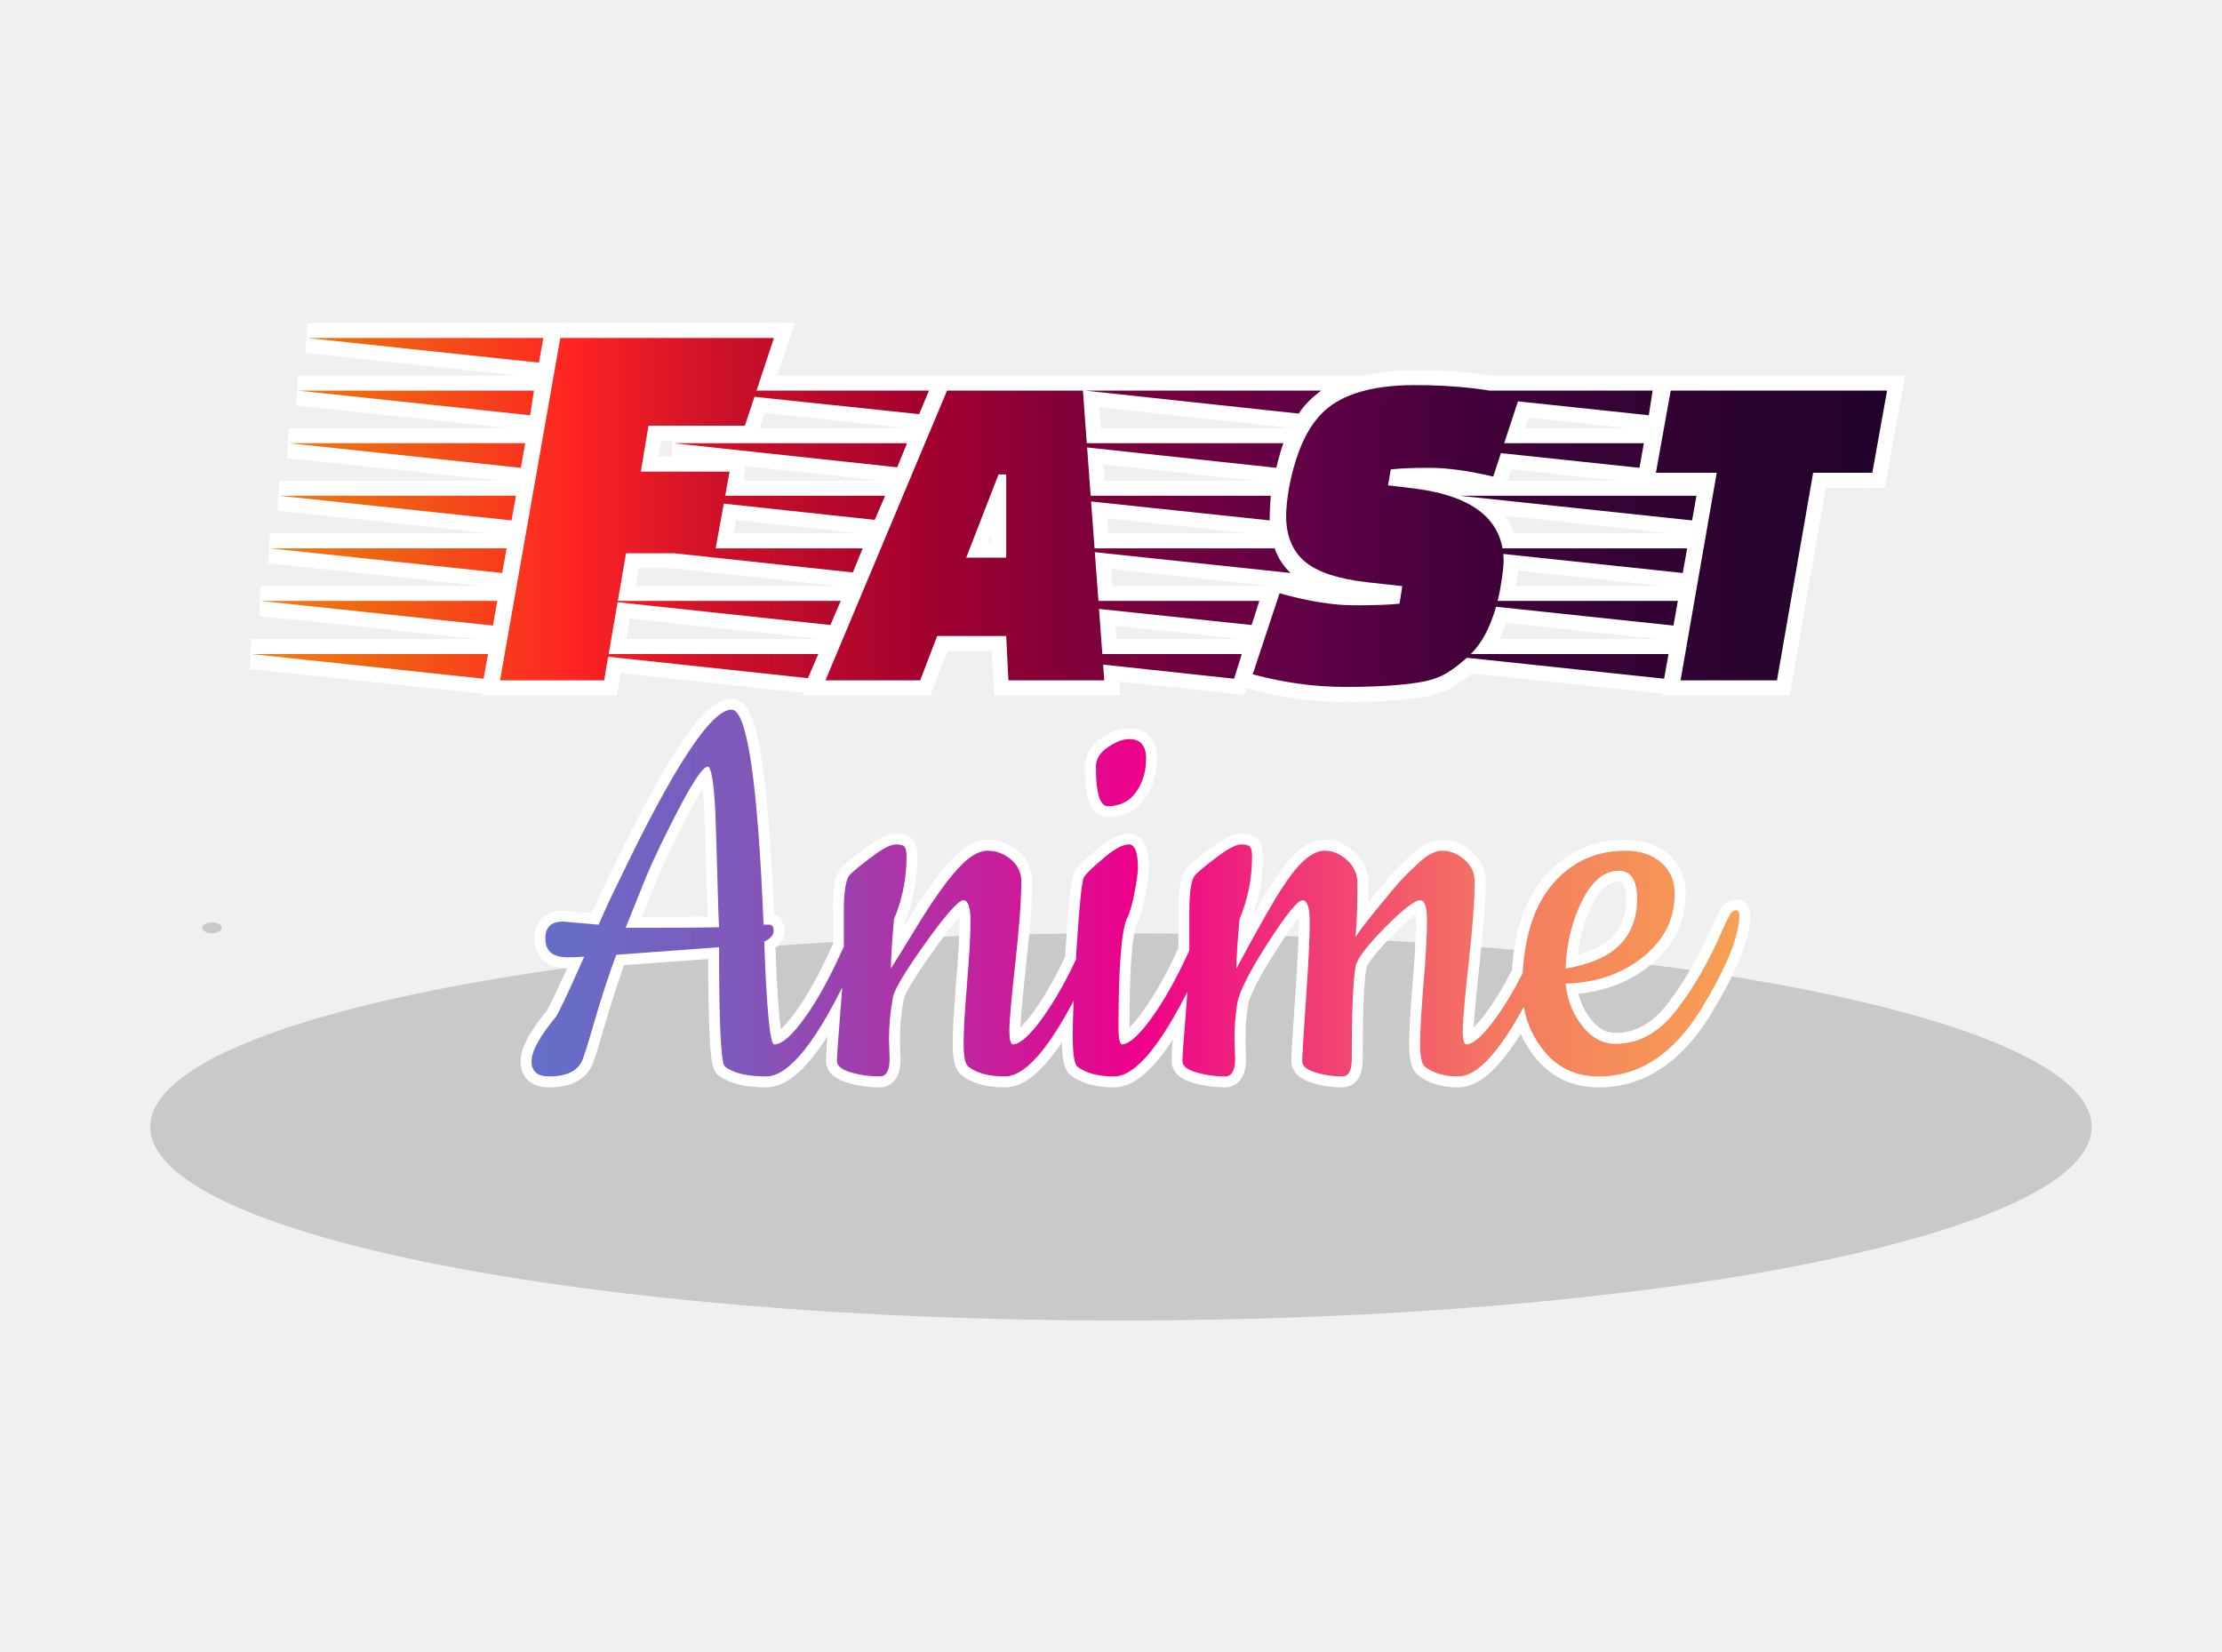
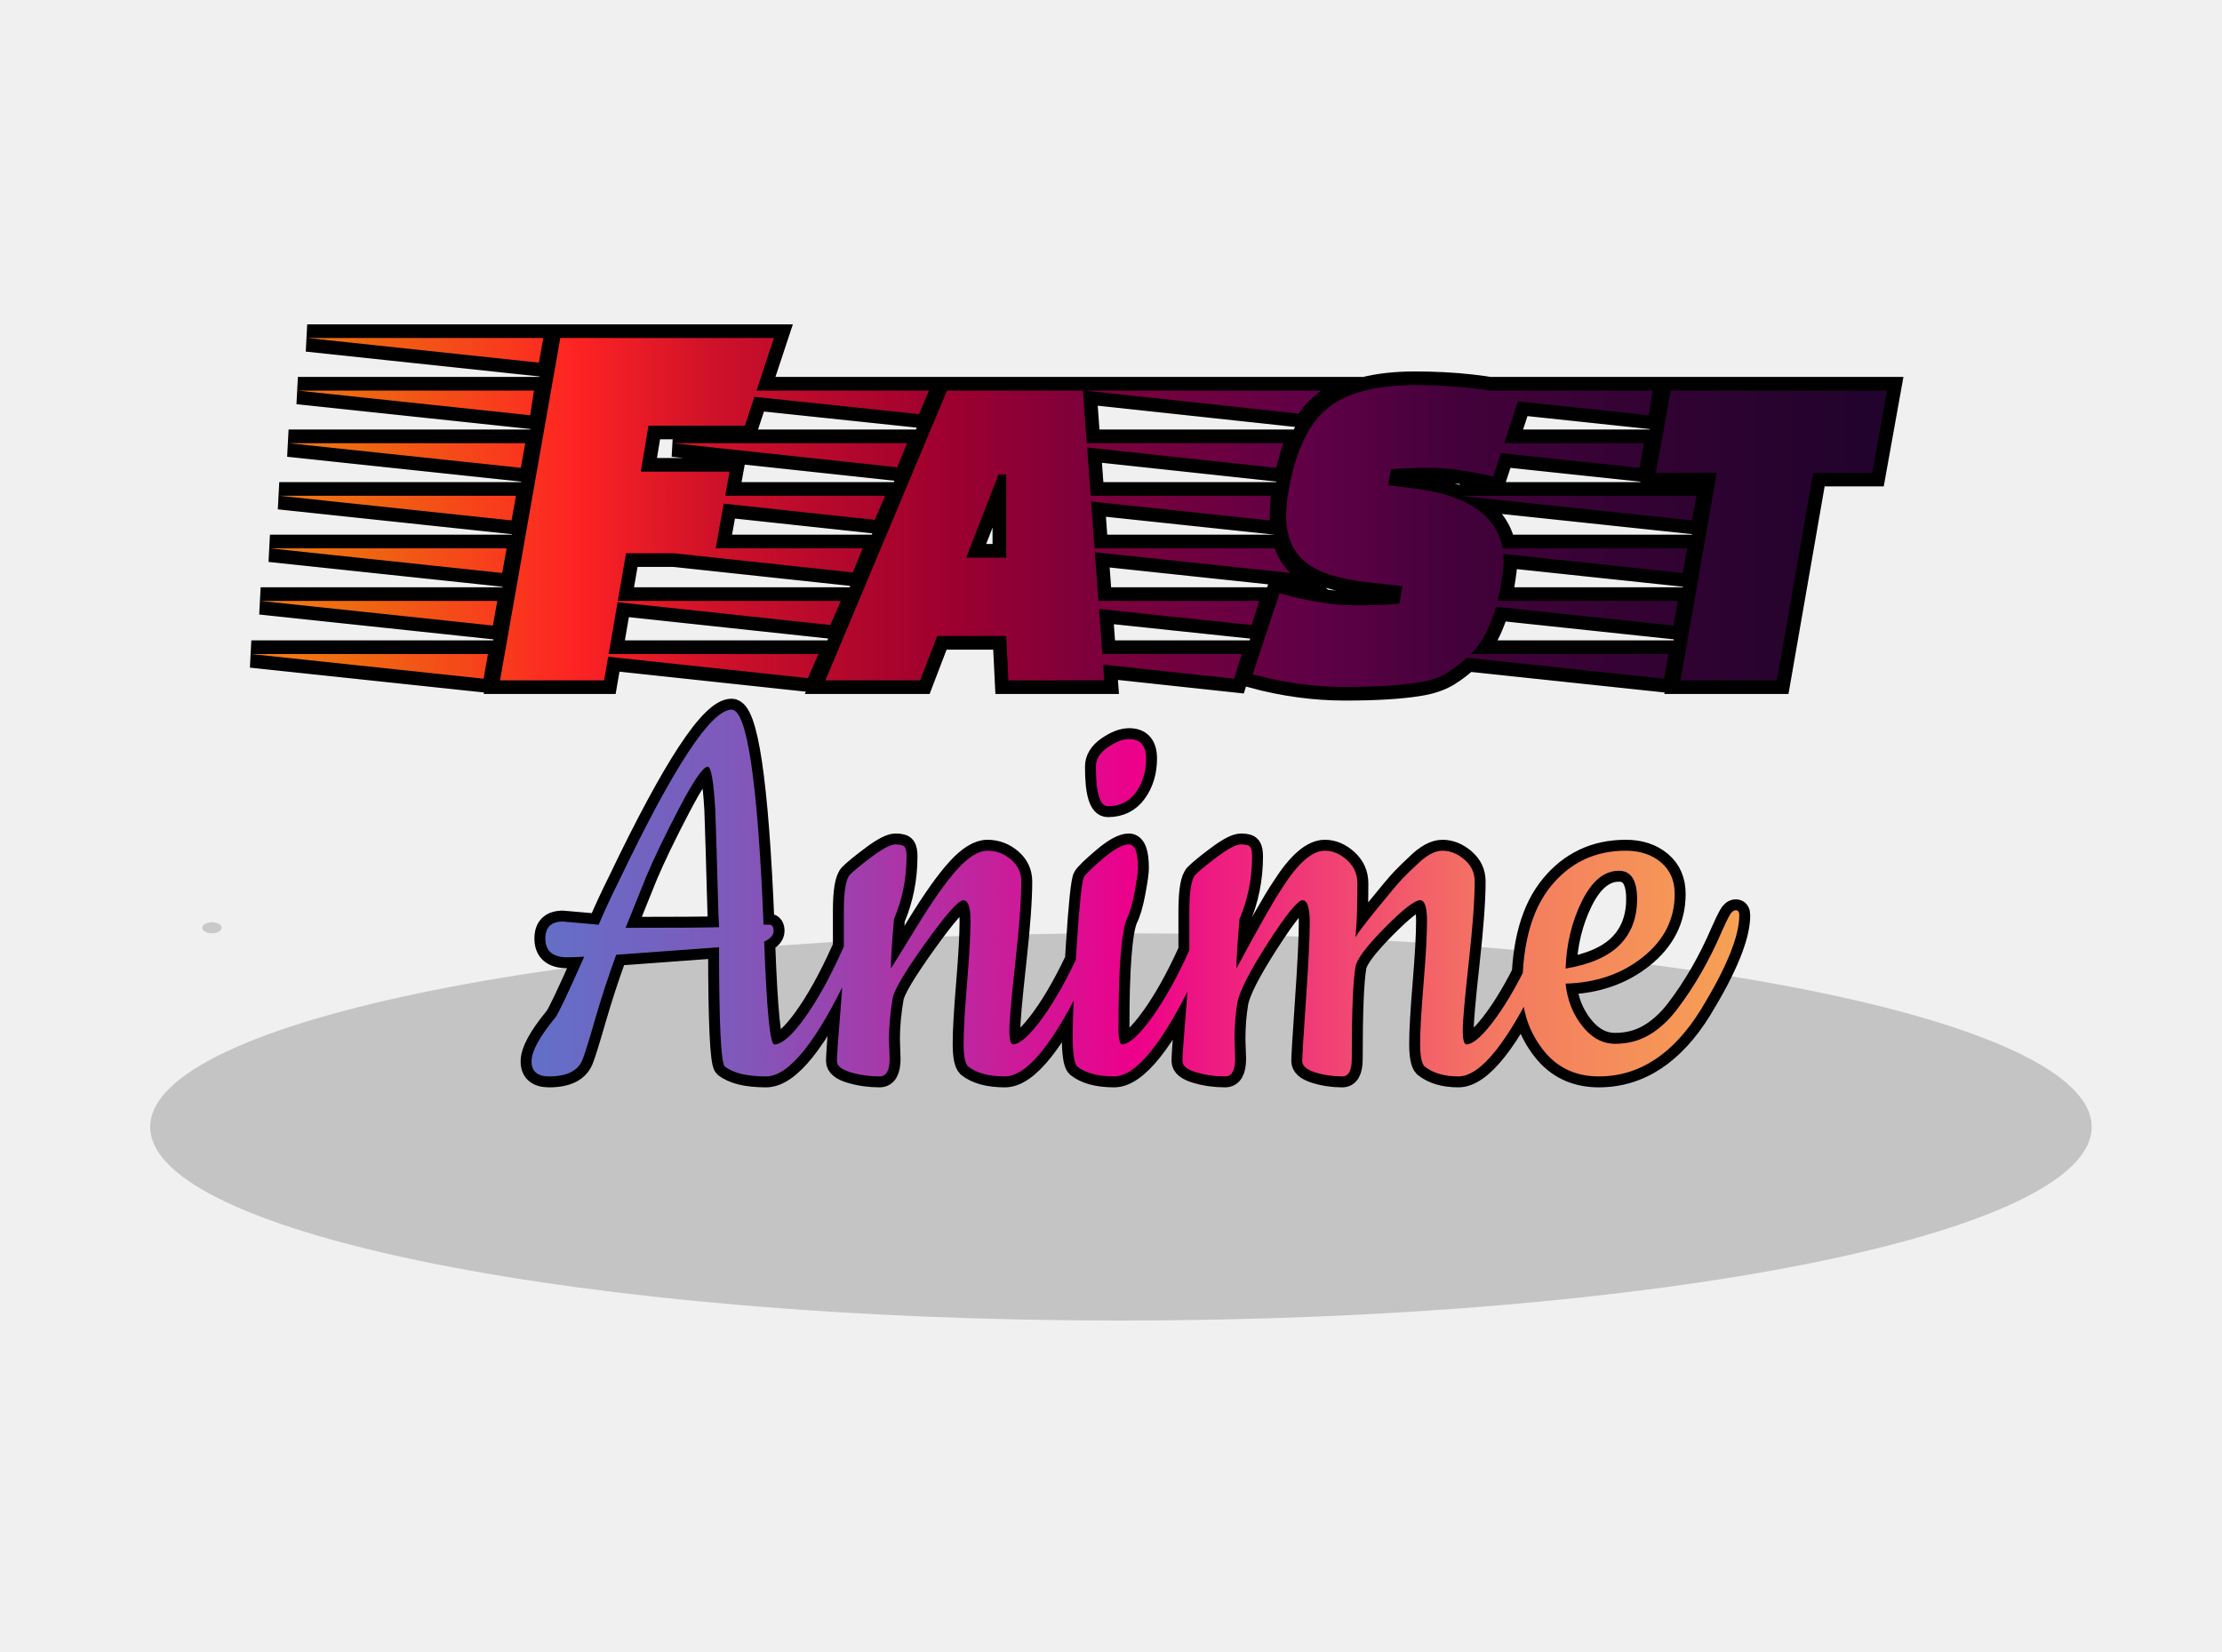
<svg xmlns="http://www.w3.org/2000/svg" xmlns:ns1="https://sketch.io/dtd/" version="1.1" ns1:metadata="eyJuYW1lIjoiRHJhd2luZy02LnNrZXRjaHBhZCIsImNsaXBQYXRoIjp7ImVuYWJsZWQiOnRydWUsInN0eWxlIjp7InN0cm9rZVN0eWxlIjoiYmxhY2siLCJsaW5lV2lkdGgiOjF9fSwiZGVzY3JpcHRpb24iOiJNYWRlIHdpdGggU2tldGNocGFkIiwibWV0YWRhdGEiOnt9LCJleHBvcnREUEkiOjcyLCJleHBvcnRGb3JtYXQiOiJwbmciLCJleHBvcnRRdWFsaXR5IjowLjk1LCJ1bml0cyI6InB4Iiwid2lkdGgiOjE2MjYsImhlaWdodCI6MTIwOSwicGFnZXMiOlt7IndpZHRoIjoxNjI2LCJoZWlnaHQiOjEyMDl9XSwidXVpZCI6ImJmNmQwNTc4LTllYTQtNGM2My04MWFlLTM4NmRjODU5NGQ1MiJ9" width="1626" height="1209" viewBox="0 0 1626 1209" ns1:version="2021.2.16.1">
  <defs>
-     <linearGradient x1="1625.119" y1="212.532" x2="0" y2="212.632" id="CNuDLoDTGmSO" gradientUnits="userSpaceOnUse">
+     <linearGradient x1="1625.119" y1="212.532" x2="0" y2="212.632" id="FQNZeFovLruk" gradientUnits="userSpaceOnUse">
      <stop offset="0.066" style="stop-color:#0c0126;" />
      <stop offset="0.118" style="stop-color:#19022a;" />
      <stop offset="0.23" style="stop-color:#27032e;" />
      <stop offset="0.376" style="stop-color:#43013a;" />
      <stop offset="0.44" style="stop-color:#5f0046;" />
      <stop offset="0.545" style="stop-color:#7e003a;" />
      <stop offset="0.607" style="stop-color:#9e002f;" />
      <stop offset="0.711" style="stop-color:#ce1129;" />
      <stop offset="0.774" style="stop-color:#fe2323;" />
      <stop offset="0.82" style="stop-color:#f6441a;" />
      <stop offset="0.869" style="stop-color:#ee6611;" />
      <stop offset="0.931" style="stop-color:#f68617;" />
      <stop offset="0.98" style="stop-color:#ffa61e;" />
    </linearGradient>
-     <linearGradient x1="0" y1="241.84" x2="1622.823" y2="241.94" id="ApVGwUNtptBE" gradientUnits="userSpaceOnUse">
+     <linearGradient x1="0" y1="241.84" x2="1622.823" y2="241.94" id="NMmwCENgDPGR" gradientUnits="userSpaceOnUse">
      <stop offset="0" style="stop-color:#15aeeb;" />
      <stop offset="0.333" style="stop-color:#8157ba;" />
      <stop offset="0.508" style="stop-color:#ed008a;" />
      <stop offset="0.672" style="stop-color:#f47961;" />
      <stop offset="1" style="stop-color:#fbf239;" />
    </linearGradient>
  </defs>
  <path ns1:tool="rectangle" style="fill: none; mix-blend-mode: source-over; vector-effect: non-scaling-stroke;" d="M0 0 L1626 0 1626 1209 0 1209 z" />
  <g ns1:tool="fancyText" style="mix-blend-mode: source-over;" transform="matrix(1,0,0,1,53.83374,138.7689)">
    <g ns1:uid="1">
      <g ns1:uid="2" style="paint-order: fill stroke markers;">
-         <path d="M 480.045 206.433L 469.221 266.164L 404.279 266.164L 388.244 359.167L 312.078 359.167L 356.174 108.62L 512.515 108.62L 491.269 172.76L 420.715 172.76L 415.103 206.433L 480.045 206.433ZZM 303.259 339.925L 300.052 357.964L 130.081 339.925L 303.259 339.925ZZM 316.888 262.556L 313.681 280.595L 143.71 262.556L 316.888 262.556ZZM 323.703 224.072L 320.496 242.111L 150.525 224.072L 323.703 224.072ZZM 330.518 185.588L 327.311 203.627L 157.34 185.588L 330.518 185.588ZZM 336.932 147.104L 334.126 165.143L 164.155 147.104L 336.932 147.104ZZM 310.074 301.04L 306.867 319.079L 136.896 301.04L 310.074 301.04ZZM 343.747 108.62L 340.54 126.659L 170.97 108.62L 343.747 108.62ZZM 754.243 359.167L 684.09 359.167L 682.486 326.696L 631.976 326.696L 619.549 359.167L 550.198 359.167L 639.192 147.104L 738.609 147.104L 754.243 359.167ZZM 653.223 269.371L 682.486 269.371L 682.486 208.438L 676.874 208.438L 653.223 269.371ZZM 544.986 339.925L 537.37 357.563L 373.011 339.925L 544.986 339.925ZZM 561.422 301.04L 553.806 318.678L 389.447 301.04L 561.422 301.04ZZM 577.457 262.556L 570.241 280.194L 405.883 262.556L 577.457 262.556ZZM 593.893 224.072L 586.276 241.71L 422.319 224.072L 593.893 224.072ZZM 609.928 185.588L 602.712 203.226L 438.754 185.588L 609.928 185.588ZZM 625.963 147.104L 618.747 164.341L 455.19 147.104L 625.963 147.104ZZM 849.25 357.964L 681.685 339.925L 854.863 339.925L 849.25 357.964ZZM 712.552 185.588L 885.329 185.588Q 882.924 192.002 880.118 203.627L 880.118 203.627L 712.552 185.588ZZM 875.307 238.904L 875.307 238.904L 875.307 242.111L 705.336 224.072L 876.109 224.072Q 875.307 233.693 875.307 238.904ZZM 867.691 301.04L 862.078 318.678L 694.914 301.04L 867.691 301.04ZZM 740.212 147.104L 912.99 147.104Q 902.166 155.121 896.554 163.941L 896.554 163.941L 740.212 147.104ZZM 720.97 262.556L 878.915 262.556Q 882.523 272.979 890.541 280.595L 890.541 280.595L 720.97 262.556ZZM 1058.106 151.513L 1038.864 210.041Q 1011.605 203.627 992.363 203.627Q 973.121 203.627 963.901 204.83L 963.901 204.83L 961.896 216.455L 981.94 218.86Q 1046.481 227.279 1046.481 272.177L 1046.481 272.177Q 1046.481 277.388 1044.076 291.619Q 1041.67 305.85 1036.058 319.079Q 1030.446 332.308 1021.827 340.526Q 1013.208 348.744 1004.99 353.755Q 996.772 358.766 983.944 360.77L 983.944 360.77Q 963.901 363.977 930.428 363.977Q 896.955 363.977 862.88 354.757L 862.88 354.757L 882.523 295.428Q 913.791 304.247 937.243 304.247Q 960.694 304.247 970.315 303.044L 970.315 303.044L 972.319 290.216L 947.064 287.41Q 914.593 283.802 900.963 272.177Q 887.334 260.551 887.334 238.904L 887.334 238.904Q 887.334 230.887 889.338 218.86L 889.338 218.86Q 897.355 175.967 918.201 159.531Q 939.046 143.095 981.74 143.095Q 1024.433 143.095 1058.106 151.513L 1058.106 151.513ZZM 1327.093 147.104L 1316.27 207.235L 1272.975 207.235L 1246.518 359.167L 1175.964 359.167L 1202.421 207.235L 1157.924 207.235L 1168.748 147.104L 1327.093 147.104ZZM 1167.144 339.925L 1163.937 357.964L 993.966 339.925L 1167.144 339.925ZZM 1180.774 262.556L 1177.567 280.595L 1007.596 262.556L 1180.774 262.556ZZM 1187.589 224.072L 1184.382 242.111L 1014.411 224.072L 1187.589 224.072ZZM 1149.105 185.588L 1145.898 203.627L 975.927 185.588L 1149.105 185.588ZZM 1155.519 147.104L 1152.713 165.143L 982.742 147.104L 1155.519 147.104ZZM 1173.959 301.04L 1170.752 319.079L 1000.781 301.04L 1173.959 301.04Z" ns1:uid="3" style="fill: url(#CNuDLoDTGmSO); stroke: #ffffff; stroke-width: 22; stroke-linecap: round; paint-order: stroke fill markers;" />
+         <path d="M 480.045 206.433L 469.221 266.164L 404.279 266.164L 388.244 359.167L 312.078 359.167L 356.174 108.62L 512.515 108.62L 491.269 172.76L 420.715 172.76L 415.103 206.433L 480.045 206.433ZZM 303.259 339.925L 300.052 357.964L 130.081 339.925L 303.259 339.925ZZM 316.888 262.556L 313.681 280.595L 143.71 262.556L 316.888 262.556ZZM 323.703 224.072L 320.496 242.111L 150.525 224.072L 323.703 224.072ZZM 330.518 185.588L 327.311 203.627L 157.34 185.588L 330.518 185.588ZZM 336.932 147.104L 334.126 165.143L 164.155 147.104L 336.932 147.104ZZM 310.074 301.04L 306.867 319.079L 136.896 301.04L 310.074 301.04ZZM 343.747 108.62L 340.54 126.659L 170.97 108.62L 343.747 108.62ZZM 754.243 359.167L 684.09 359.167L 682.486 326.696L 631.976 326.696L 619.549 359.167L 550.198 359.167L 639.192 147.104L 738.609 147.104L 754.243 359.167ZZM 653.223 269.371L 682.486 269.371L 682.486 208.438L 676.874 208.438L 653.223 269.371ZZM 544.986 339.925L 537.37 357.563L 373.011 339.925L 544.986 339.925ZZM 561.422 301.04L 553.806 318.678L 389.447 301.04L 561.422 301.04ZZM 577.457 262.556L 570.241 280.194L 405.883 262.556L 577.457 262.556ZZM 593.893 224.072L 586.276 241.71L 422.319 224.072L 593.893 224.072ZZM 609.928 185.588L 602.712 203.226L 438.754 185.588L 609.928 185.588ZZM 625.963 147.104L 618.747 164.341L 455.19 147.104L 625.963 147.104ZZM 849.25 357.964L 681.685 339.925L 854.863 339.925L 849.25 357.964ZZM 712.552 185.588L 885.329 185.588Q 882.924 192.002 880.118 203.627L 880.118 203.627L 712.552 185.588ZZM 875.307 238.904L 875.307 238.904L 875.307 242.111L 705.336 224.072L 876.109 224.072Q 875.307 233.693 875.307 238.904ZZM 867.691 301.04L 862.078 318.678L 694.914 301.04L 867.691 301.04ZZM 740.212 147.104L 912.99 147.104Q 902.166 155.121 896.554 163.941L 896.554 163.941L 740.212 147.104ZZM 720.97 262.556L 878.915 262.556Q 882.523 272.979 890.541 280.595L 890.541 280.595L 720.97 262.556ZZM 1058.106 151.513L 1038.864 210.041Q 1011.605 203.627 992.363 203.627Q 973.121 203.627 963.901 204.83L 963.901 204.83L 961.896 216.455L 981.94 218.86Q 1046.481 227.279 1046.481 272.177L 1046.481 272.177Q 1046.481 277.388 1044.076 291.619Q 1041.67 305.85 1036.058 319.079Q 1030.446 332.308 1021.827 340.526Q 1013.208 348.744 1004.99 353.755Q 996.772 358.766 983.944 360.77L 983.944 360.77Q 963.901 363.977 930.428 363.977Q 896.955 363.977 862.88 354.757L 862.88 354.757L 882.523 295.428Q 913.791 304.247 937.243 304.247Q 960.694 304.247 970.315 303.044L 970.315 303.044L 972.319 290.216L 947.064 287.41Q 914.593 283.802 900.963 272.177Q 887.334 260.551 887.334 238.904L 887.334 238.904Q 887.334 230.887 889.338 218.86L 889.338 218.86Q 897.355 175.967 918.201 159.531Q 939.046 143.095 981.74 143.095Q 1024.433 143.095 1058.106 151.513L 1058.106 151.513ZZM 1327.093 147.104L 1316.27 207.235L 1272.975 207.235L 1246.518 359.167L 1175.964 359.167L 1202.421 207.235L 1157.924 207.235L 1168.748 147.104L 1327.093 147.104ZZM 1167.144 339.925L 1163.937 357.964L 993.966 339.925L 1167.144 339.925ZZM 1180.774 262.556L 1177.567 280.595L 1007.596 262.556L 1180.774 262.556ZZM 1187.589 224.072L 1184.382 242.111L 1014.411 224.072L 1187.589 224.072ZZM 1149.105 185.588L 1145.898 203.627L 975.927 185.588L 1149.105 185.588ZZM 1155.519 147.104L 1152.713 165.143L 982.742 147.104L 1155.519 147.104ZZM 1173.959 301.04L 1170.752 319.079L 1000.781 301.04L 1173.959 301.04Z" ns1:uid="3" style="fill: url(#FQNZeFovLruk); stroke: #000000; stroke-width: 20; stroke-linecap: round; paint-order: stroke fill markers;" />
      </g>
    </g>
  </g>
  <path ns1:tool="ellipse" style="fill: #bfbfbf; mix-blend-mode: source-over; fill-opacity: 0.8; vector-effect: non-scaling-stroke;" d="M7.11 0 C11.04 0 14.23 1.81 14.23 4.03 14.23 6.26 11.04 8.07 7.11 8.07 3.18 8.07 0 6.26 0 4.03 0 1.81 3.18 0 7.11 0 z" transform="matrix(1,0,0,1,148,675)" />
-   <path ns1:tool="ellipse" style="fill: #bfbfbf; mix-blend-mode: source-over; fill-opacity: 0.8; vector-effect: non-scaling-stroke;" d="M710.36 0 C1102.68 0 1420.71 63.44 1420.71 141.7 1420.71 219.97 1102.68 283.41 710.36 283.41 318.04 283.41 0 219.97 0 141.7 0 63.44 318.04 0 710.36 0 z" transform="matrix(1,0,0,1,109.9166,683.0833)" />
+   <path ns1:tool="ellipse" style="fill: #bfbfbf; mix-blend-mode: source-over; fill-opacity: 0.9; vector-effect: non-scaling-stroke;" d="M710.36 0 C1102.68 0 1420.71 63.44 1420.71 141.7 1420.71 219.97 1102.68 283.41 710.36 283.41 318.04 283.41 0 219.97 0 141.7 0 63.44 318.04 0 710.36 0 z" transform="matrix(1,0,0,1,109.9166,683.0833)" />
  <g ns1:tool="fancyText" style="mix-blend-mode: source-over;" transform="matrix(1,0,0,1,5.239538,448.5275)">
    <g ns1:uid="1">
      <g ns1:uid="2" style="paint-order: fill stroke markers;">
-         <path d="M 561.324 315.892L 561.324 315.892Q 569.584 315.892 583.35 296.848Q 597.116 277.805 610.653 247.749Q 624.19 217.692 627.172 217.692Q 630.155 217.692 630.155 221.363L 630.155 221.363Q 630.155 234.212 616.848 262.203L 616.848 262.203Q 580.597 339.294 555.359 339.294L 555.359 339.294Q 534.25 339.294 525.073 331.952L 525.073 331.952Q 520.943 327.822 520.943 244.766L 520.943 244.766L 445.687 250.273Q 436.969 274.134 430.086 297.996Q 423.203 321.857 420.908 327.364L 420.908 327.364Q 415.861 339.294 396.588 339.294L 396.588 339.294Q 383.739 339.294 383.739 328.281Q 383.739 317.268 401.177 296.16L 401.177 296.16Q 404.389 292.03 422.285 251.649L 422.285 251.649Q 415.861 252.108 409.895 252.108L 409.895 252.108Q 393.835 252.108 393.835 238.342L 393.835 238.342Q 393.835 225.952 406.683 225.952L 406.683 225.952Q 407.601 225.952 432.839 228.247L 432.839 228.247Q 439.722 212.186 447.523 196.584L 447.523 196.584Q 507.636 70.852 530.12 70.852L 530.12 70.852Q 547.099 70.852 553.523 228.247L 553.523 228.247L 557.653 228.247Q 560.865 228.247 560.865 232.835Q 560.865 237.424 553.982 240.636L 553.982 240.636Q 556.735 315.892 561.324 315.892ZZM 452.571 230.541L 452.571 230.541Q 506.259 230.541 520.943 230.082L 520.943 230.082Q 520.484 222.74 520.025 204.385Q 519.566 186.03 519.107 172.493Q 518.649 158.956 518.19 144.272L 518.19 144.272Q 516.354 112.61 512.683 112.61L 512.683 112.61Q 507.636 112.61 492.034 142.437Q 476.432 172.264 467.713 192.913L 467.713 192.913Q 455.783 222.74 452.571 230.541ZZM 645.298 312.221L 645.298 312.221L 645.757 326.446Q 645.757 339.294 638.415 339.294L 638.415 339.294Q 627.402 339.294 617.307 336.312Q 607.211 333.329 607.211 328.052Q 607.211 322.775 609.735 291.801Q 612.259 260.827 612.259 245.225L 612.259 245.225L 612.259 218.151Q 612.259 196.125 616.848 191.537Q 621.437 186.948 633.138 178.229Q 644.839 169.511 650.116 169.511Q 655.393 169.511 656.77 171.346Q 658.147 173.182 658.147 178.229L 658.147 178.229Q 658.147 202.55 648.969 224.117L 648.969 224.117Q 646.675 250.273 646.675 260.368L 646.675 260.368Q 648.51 257.615 665.947 229.164Q 683.385 200.714 695.545 187.407Q 707.705 174.099 717.341 174.099Q 726.978 174.099 734.549 180.524Q 742.121 186.948 742.121 196.584L 742.121 196.584Q 742.121 216.775 737.761 256.009Q 733.402 295.242 733.402 305.567Q 733.402 315.892 736.155 315.892L 736.155 315.892Q 743.956 315.433 757.722 296.39Q 771.489 277.346 785.025 247.519Q 798.562 217.692 801.545 217.692Q 804.528 217.692 804.528 221.363L 804.528 221.363Q 804.528 234.212 791.22 262.203L 791.22 262.203Q 754.969 339.294 730.19 339.294L 730.19 339.294Q 712.294 339.294 703.116 331.952L 703.116 331.952Q 699.904 328.74 699.904 315.203Q 699.904 301.667 702.428 271.151Q 704.952 240.636 704.952 225.493Q 704.952 210.35 699.675 210.35Q 694.398 210.35 671.913 241.783Q 649.428 273.216 648.051 281.935L 648.051 281.935Q 645.298 297.996 645.298 312.221ZZM 796.727 112.61L 796.727 112.61Q 796.727 104.35 805.445 98.385Q 814.164 92.42 821.047 92.42L 821.047 92.42Q 833.437 92.42 833.437 106.645Q 833.437 120.87 826.095 131.195Q 818.753 141.519 805.445 141.519L 805.445 141.519Q 796.727 141.519 796.727 112.61ZZM 810.034 339.294L 810.034 339.294Q 792.138 339.294 782.961 331.952L 782.961 331.952Q 779.748 328.74 779.748 309.009Q 779.748 289.277 782.731 243.16Q 785.714 197.043 788.008 193.372Q 790.303 189.701 802.233 179.606Q 814.164 169.511 820.818 169.511Q 827.471 169.511 827.471 186.948L 827.471 186.948Q 827.471 191.537 824.948 204.844Q 822.424 218.151 819.212 224.117L 819.212 224.117Q 813.246 239.26 813.246 303.502L 813.246 303.502Q 813.246 315.892 816 315.892L 816 315.892Q 823.8 315.433 837.567 296.39Q 851.333 277.346 864.87 247.519Q 878.407 217.692 881.389 217.692Q 884.372 217.692 884.372 221.363L 884.372 221.363Q 884.372 234.212 871.065 262.203L 871.065 262.203Q 834.813 339.294 810.034 339.294ZZM 898.138 312.221L 898.138 312.221L 898.597 326.446Q 898.597 339.294 891.255 339.294L 891.255 339.294Q 880.242 339.294 870.147 336.312Q 860.052 333.329 860.052 328.052Q 860.052 322.775 862.575 291.801Q 865.099 260.827 865.099 245.225L 865.099 245.225L 865.099 218.151Q 865.099 196.125 869.688 191.537Q 874.277 186.948 885.978 178.229Q 897.679 169.511 902.956 169.511Q 908.233 169.511 909.61 171.346Q 910.987 173.182 910.987 178.229L 910.987 178.229Q 910.987 202.55 901.809 224.117L 901.809 224.117Q 899.515 250.273 899.515 260.368L 899.515 260.368Q 923.835 214.939 933.472 200.714L 933.472 200.714Q 950.45 174.099 964.216 174.099L 964.216 174.099Q 972.935 174.099 980.506 180.982Q 988.078 187.866 988.078 197.961Q 988.078 208.056 987.848 217.004Q 987.619 225.952 987.16 231Q 986.701 236.047 986.701 237.424L 986.701 237.424Q 988.537 233.753 1002.303 216.775Q 1016.069 199.796 1020.887 194.749Q 1025.705 189.701 1031.212 184.653L 1031.212 184.653Q 1041.766 174.099 1050.255 174.099Q 1058.744 174.099 1066.316 180.524Q 1073.887 186.948 1073.887 196.584L 1073.887 196.584Q 1073.887 216.775 1069.528 256.009Q 1065.169 295.242 1065.169 305.567Q 1065.169 315.892 1067.922 315.892L 1067.922 315.892Q 1075.723 315.433 1089.489 296.39Q 1103.255 277.346 1116.792 247.519Q 1130.329 217.692 1133.312 217.692Q 1136.294 217.692 1136.294 221.363L 1136.294 221.363Q 1136.294 234.212 1122.987 262.203L 1122.987 262.203Q 1086.736 339.294 1061.957 339.294L 1061.957 339.294Q 1046.355 339.294 1037.177 331.952L 1037.177 331.952Q 1033.965 328.74 1033.965 315.203Q 1033.965 301.667 1036.489 271.151Q 1039.013 240.636 1039.013 225.493Q 1039.013 210.35 1033.965 210.35L 1033.965 210.35Q 1028 210.35 1008.039 230.541Q 988.078 250.731 986.701 258.991L 986.701 258.991Q 983.948 274.593 983.948 326.446L 983.948 326.446Q 983.948 339.294 977.065 339.294L 977.065 339.294Q 966.511 339.294 957.104 336.312Q 947.697 333.329 947.697 328.052Q 947.697 322.775 950.45 282.853Q 953.203 242.931 953.203 226.641Q 953.203 210.35 947.926 210.35Q 942.649 210.35 922.459 241.783Q 902.268 273.216 900.203 285.606Q 898.138 297.996 898.138 312.221ZZM 1164.745 339.294L 1164.745 339.294Q 1139.048 339.294 1123.905 319.792Q 1108.762 300.29 1108.762 275.511L 1108.762 275.511Q 1108.762 225.493 1129.87 199.796Q 1150.978 174.099 1184.476 174.099L 1184.476 174.099Q 1200.078 174.099 1210.173 182.589Q 1220.268 191.078 1220.268 205.762L 1220.268 205.762Q 1220.268 233.294 1197.095 251.879Q 1173.922 270.463 1140.424 271.381L 1140.424 271.381Q 1142.26 289.277 1152.584 302.355Q 1162.909 315.433 1176.675 315.433Q 1190.442 315.433 1201.455 309.009Q 1212.468 302.584 1221.645 290.654L 1221.645 290.654Q 1240.918 265.415 1254.684 233.294L 1254.684 233.294Q 1258.355 225.034 1260.42 221.363Q 1262.485 217.692 1265.009 217.692Q 1267.533 217.692 1267.533 221.363L 1267.533 221.363Q 1267.533 244.307 1239.541 290.195L 1239.541 290.195Q 1209.255 339.294 1164.745 339.294ZZM 1140.424 260.368L 1140.424 260.368Q 1167.498 255.779 1180.117 242.931Q 1192.736 230.082 1192.736 209.433Q 1192.736 188.783 1179.429 188.783L 1179.429 188.783Q 1163.368 188.783 1152.355 211.039Q 1141.342 233.294 1140.424 260.368Z" ns1:uid="3" style="fill: url(#ApVGwUNtptBE); stroke: #ffffff; stroke-width: 16; stroke-linecap: round; paint-order: stroke fill markers;" />
+         <path d="M 561.324 315.892L 561.324 315.892Q 569.584 315.892 583.35 296.848Q 597.116 277.805 610.653 247.749Q 624.19 217.692 627.172 217.692Q 630.155 217.692 630.155 221.363L 630.155 221.363Q 630.155 234.212 616.848 262.203L 616.848 262.203Q 580.597 339.294 555.359 339.294L 555.359 339.294Q 534.25 339.294 525.073 331.952L 525.073 331.952Q 520.943 327.822 520.943 244.766L 520.943 244.766L 445.687 250.273Q 436.969 274.134 430.086 297.996Q 423.203 321.857 420.908 327.364L 420.908 327.364Q 415.861 339.294 396.588 339.294L 396.588 339.294Q 383.739 339.294 383.739 328.281Q 383.739 317.268 401.177 296.16L 401.177 296.16Q 404.389 292.03 422.285 251.649L 422.285 251.649Q 415.861 252.108 409.895 252.108L 409.895 252.108Q 393.835 252.108 393.835 238.342L 393.835 238.342Q 393.835 225.952 406.683 225.952L 406.683 225.952Q 407.601 225.952 432.839 228.247L 432.839 228.247Q 439.722 212.186 447.523 196.584L 447.523 196.584Q 507.636 70.852 530.12 70.852L 530.12 70.852Q 547.099 70.852 553.523 228.247L 553.523 228.247L 557.653 228.247Q 560.865 228.247 560.865 232.835Q 560.865 237.424 553.982 240.636L 553.982 240.636Q 556.735 315.892 561.324 315.892ZZM 452.571 230.541L 452.571 230.541Q 506.259 230.541 520.943 230.082L 520.943 230.082Q 520.484 222.74 520.025 204.385Q 519.566 186.03 519.107 172.493Q 518.649 158.956 518.19 144.272L 518.19 144.272Q 516.354 112.61 512.683 112.61L 512.683 112.61Q 507.636 112.61 492.034 142.437Q 476.432 172.264 467.713 192.913L 467.713 192.913Q 455.783 222.74 452.571 230.541ZZM 645.298 312.221L 645.298 312.221L 645.757 326.446Q 645.757 339.294 638.415 339.294L 638.415 339.294Q 627.402 339.294 617.307 336.312Q 607.211 333.329 607.211 328.052Q 607.211 322.775 609.735 291.801Q 612.259 260.827 612.259 245.225L 612.259 245.225L 612.259 218.151Q 612.259 196.125 616.848 191.537Q 621.437 186.948 633.138 178.229Q 644.839 169.511 650.116 169.511Q 655.393 169.511 656.77 171.346Q 658.147 173.182 658.147 178.229L 658.147 178.229Q 658.147 202.55 648.969 224.117L 648.969 224.117Q 646.675 250.273 646.675 260.368L 646.675 260.368Q 648.51 257.615 665.947 229.164Q 683.385 200.714 695.545 187.407Q 707.705 174.099 717.341 174.099Q 726.978 174.099 734.549 180.524Q 742.121 186.948 742.121 196.584L 742.121 196.584Q 742.121 216.775 737.761 256.009Q 733.402 295.242 733.402 305.567Q 733.402 315.892 736.155 315.892L 736.155 315.892Q 743.956 315.433 757.722 296.39Q 771.489 277.346 785.025 247.519Q 798.562 217.692 801.545 217.692Q 804.528 217.692 804.528 221.363L 804.528 221.363Q 804.528 234.212 791.22 262.203L 791.22 262.203Q 754.969 339.294 730.19 339.294L 730.19 339.294Q 712.294 339.294 703.116 331.952L 703.116 331.952Q 699.904 328.74 699.904 315.203Q 699.904 301.667 702.428 271.151Q 704.952 240.636 704.952 225.493Q 704.952 210.35 699.675 210.35Q 694.398 210.35 671.913 241.783Q 649.428 273.216 648.051 281.935L 648.051 281.935Q 645.298 297.996 645.298 312.221ZZM 796.727 112.61L 796.727 112.61Q 796.727 104.35 805.445 98.385Q 814.164 92.42 821.047 92.42L 821.047 92.42Q 833.437 92.42 833.437 106.645Q 833.437 120.87 826.095 131.195Q 818.753 141.519 805.445 141.519L 805.445 141.519Q 796.727 141.519 796.727 112.61ZZM 810.034 339.294L 810.034 339.294Q 792.138 339.294 782.961 331.952L 782.961 331.952Q 779.748 328.74 779.748 309.009Q 779.748 289.277 782.731 243.16Q 785.714 197.043 788.008 193.372Q 790.303 189.701 802.233 179.606Q 814.164 169.511 820.818 169.511Q 827.471 169.511 827.471 186.948L 827.471 186.948Q 827.471 191.537 824.948 204.844Q 822.424 218.151 819.212 224.117L 819.212 224.117Q 813.246 239.26 813.246 303.502L 813.246 303.502Q 813.246 315.892 816 315.892L 816 315.892Q 823.8 315.433 837.567 296.39Q 851.333 277.346 864.87 247.519Q 878.407 217.692 881.389 217.692Q 884.372 217.692 884.372 221.363L 884.372 221.363Q 884.372 234.212 871.065 262.203L 871.065 262.203Q 834.813 339.294 810.034 339.294ZZM 898.138 312.221L 898.138 312.221L 898.597 326.446Q 898.597 339.294 891.255 339.294L 891.255 339.294Q 880.242 339.294 870.147 336.312Q 860.052 333.329 860.052 328.052Q 860.052 322.775 862.575 291.801Q 865.099 260.827 865.099 245.225L 865.099 245.225L 865.099 218.151Q 865.099 196.125 869.688 191.537Q 874.277 186.948 885.978 178.229Q 897.679 169.511 902.956 169.511Q 908.233 169.511 909.61 171.346Q 910.987 173.182 910.987 178.229L 910.987 178.229Q 910.987 202.55 901.809 224.117L 901.809 224.117Q 899.515 250.273 899.515 260.368L 899.515 260.368Q 923.835 214.939 933.472 200.714L 933.472 200.714Q 950.45 174.099 964.216 174.099L 964.216 174.099Q 972.935 174.099 980.506 180.982Q 988.078 187.866 988.078 197.961Q 988.078 208.056 987.848 217.004Q 987.619 225.952 987.16 231Q 986.701 236.047 986.701 237.424L 986.701 237.424Q 988.537 233.753 1002.303 216.775Q 1016.069 199.796 1020.887 194.749Q 1025.705 189.701 1031.212 184.653L 1031.212 184.653Q 1041.766 174.099 1050.255 174.099Q 1058.744 174.099 1066.316 180.524Q 1073.887 186.948 1073.887 196.584L 1073.887 196.584Q 1073.887 216.775 1069.528 256.009Q 1065.169 295.242 1065.169 305.567Q 1065.169 315.892 1067.922 315.892L 1067.922 315.892Q 1075.723 315.433 1089.489 296.39Q 1103.255 277.346 1116.792 247.519Q 1130.329 217.692 1133.312 217.692Q 1136.294 217.692 1136.294 221.363L 1136.294 221.363Q 1136.294 234.212 1122.987 262.203L 1122.987 262.203Q 1086.736 339.294 1061.957 339.294L 1061.957 339.294Q 1046.355 339.294 1037.177 331.952L 1037.177 331.952Q 1033.965 328.74 1033.965 315.203Q 1033.965 301.667 1036.489 271.151Q 1039.013 240.636 1039.013 225.493Q 1039.013 210.35 1033.965 210.35L 1033.965 210.35Q 1028 210.35 1008.039 230.541Q 988.078 250.731 986.701 258.991L 986.701 258.991Q 983.948 274.593 983.948 326.446L 983.948 326.446Q 983.948 339.294 977.065 339.294L 977.065 339.294Q 966.511 339.294 957.104 336.312Q 947.697 333.329 947.697 328.052Q 947.697 322.775 950.45 282.853Q 953.203 242.931 953.203 226.641Q 953.203 210.35 947.926 210.35Q 942.649 210.35 922.459 241.783Q 902.268 273.216 900.203 285.606Q 898.138 297.996 898.138 312.221ZZM 1164.745 339.294L 1164.745 339.294Q 1139.048 339.294 1123.905 319.792Q 1108.762 300.29 1108.762 275.511L 1108.762 275.511Q 1108.762 225.493 1129.87 199.796Q 1150.978 174.099 1184.476 174.099L 1184.476 174.099Q 1200.078 174.099 1210.173 182.589Q 1220.268 191.078 1220.268 205.762L 1220.268 205.762Q 1220.268 233.294 1197.095 251.879Q 1173.922 270.463 1140.424 271.381L 1140.424 271.381Q 1142.26 289.277 1152.584 302.355Q 1162.909 315.433 1176.675 315.433Q 1190.442 315.433 1201.455 309.009Q 1212.468 302.584 1221.645 290.654L 1221.645 290.654Q 1240.918 265.415 1254.684 233.294L 1254.684 233.294Q 1258.355 225.034 1260.42 221.363Q 1262.485 217.692 1265.009 217.692Q 1267.533 217.692 1267.533 221.363L 1267.533 221.363Q 1267.533 244.307 1239.541 290.195L 1239.541 290.195Q 1209.255 339.294 1164.745 339.294ZZM 1140.424 260.368L 1140.424 260.368Q 1167.498 255.779 1180.117 242.931Q 1192.736 230.082 1192.736 209.433Q 1192.736 188.783 1179.429 188.783L 1179.429 188.783Q 1163.368 188.783 1152.355 211.039Q 1141.342 233.294 1140.424 260.368Z" ns1:uid="3" style="fill: url(#NMmwCENgDPGR); stroke: #000000; stroke-width: 16; stroke-linecap: round; paint-order: stroke fill markers;" />
      </g>
    </g>
  </g>
</svg>
